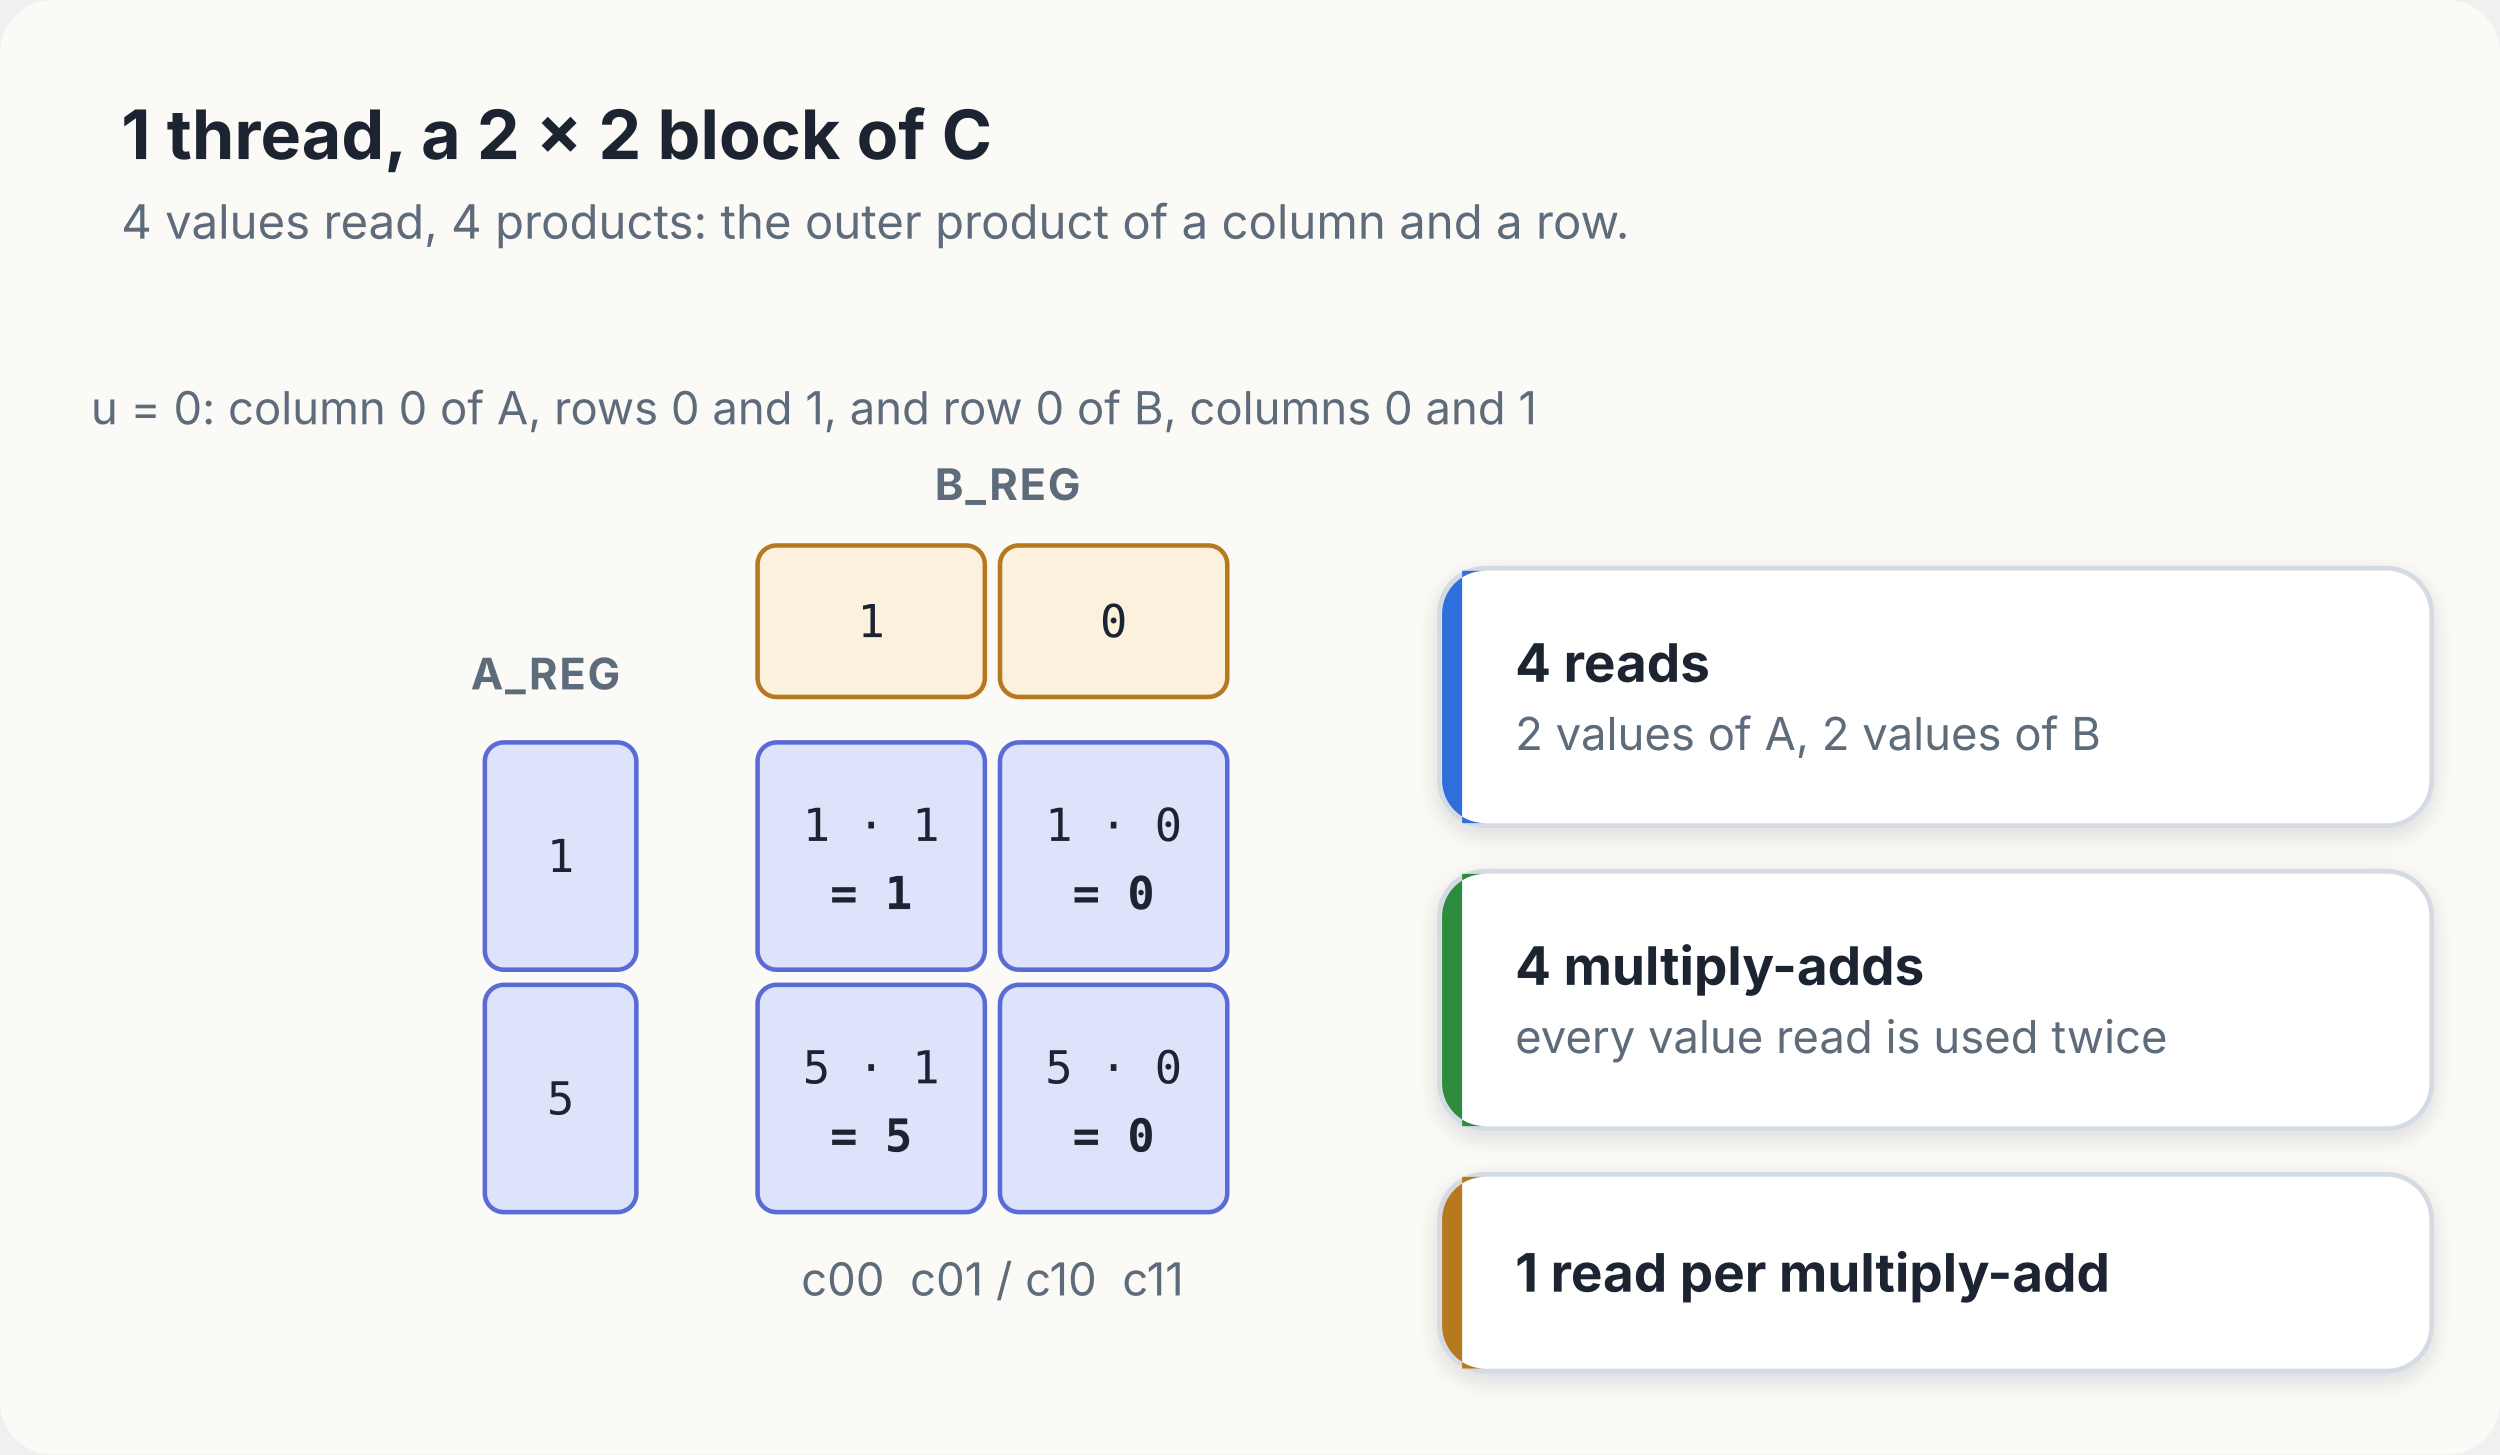
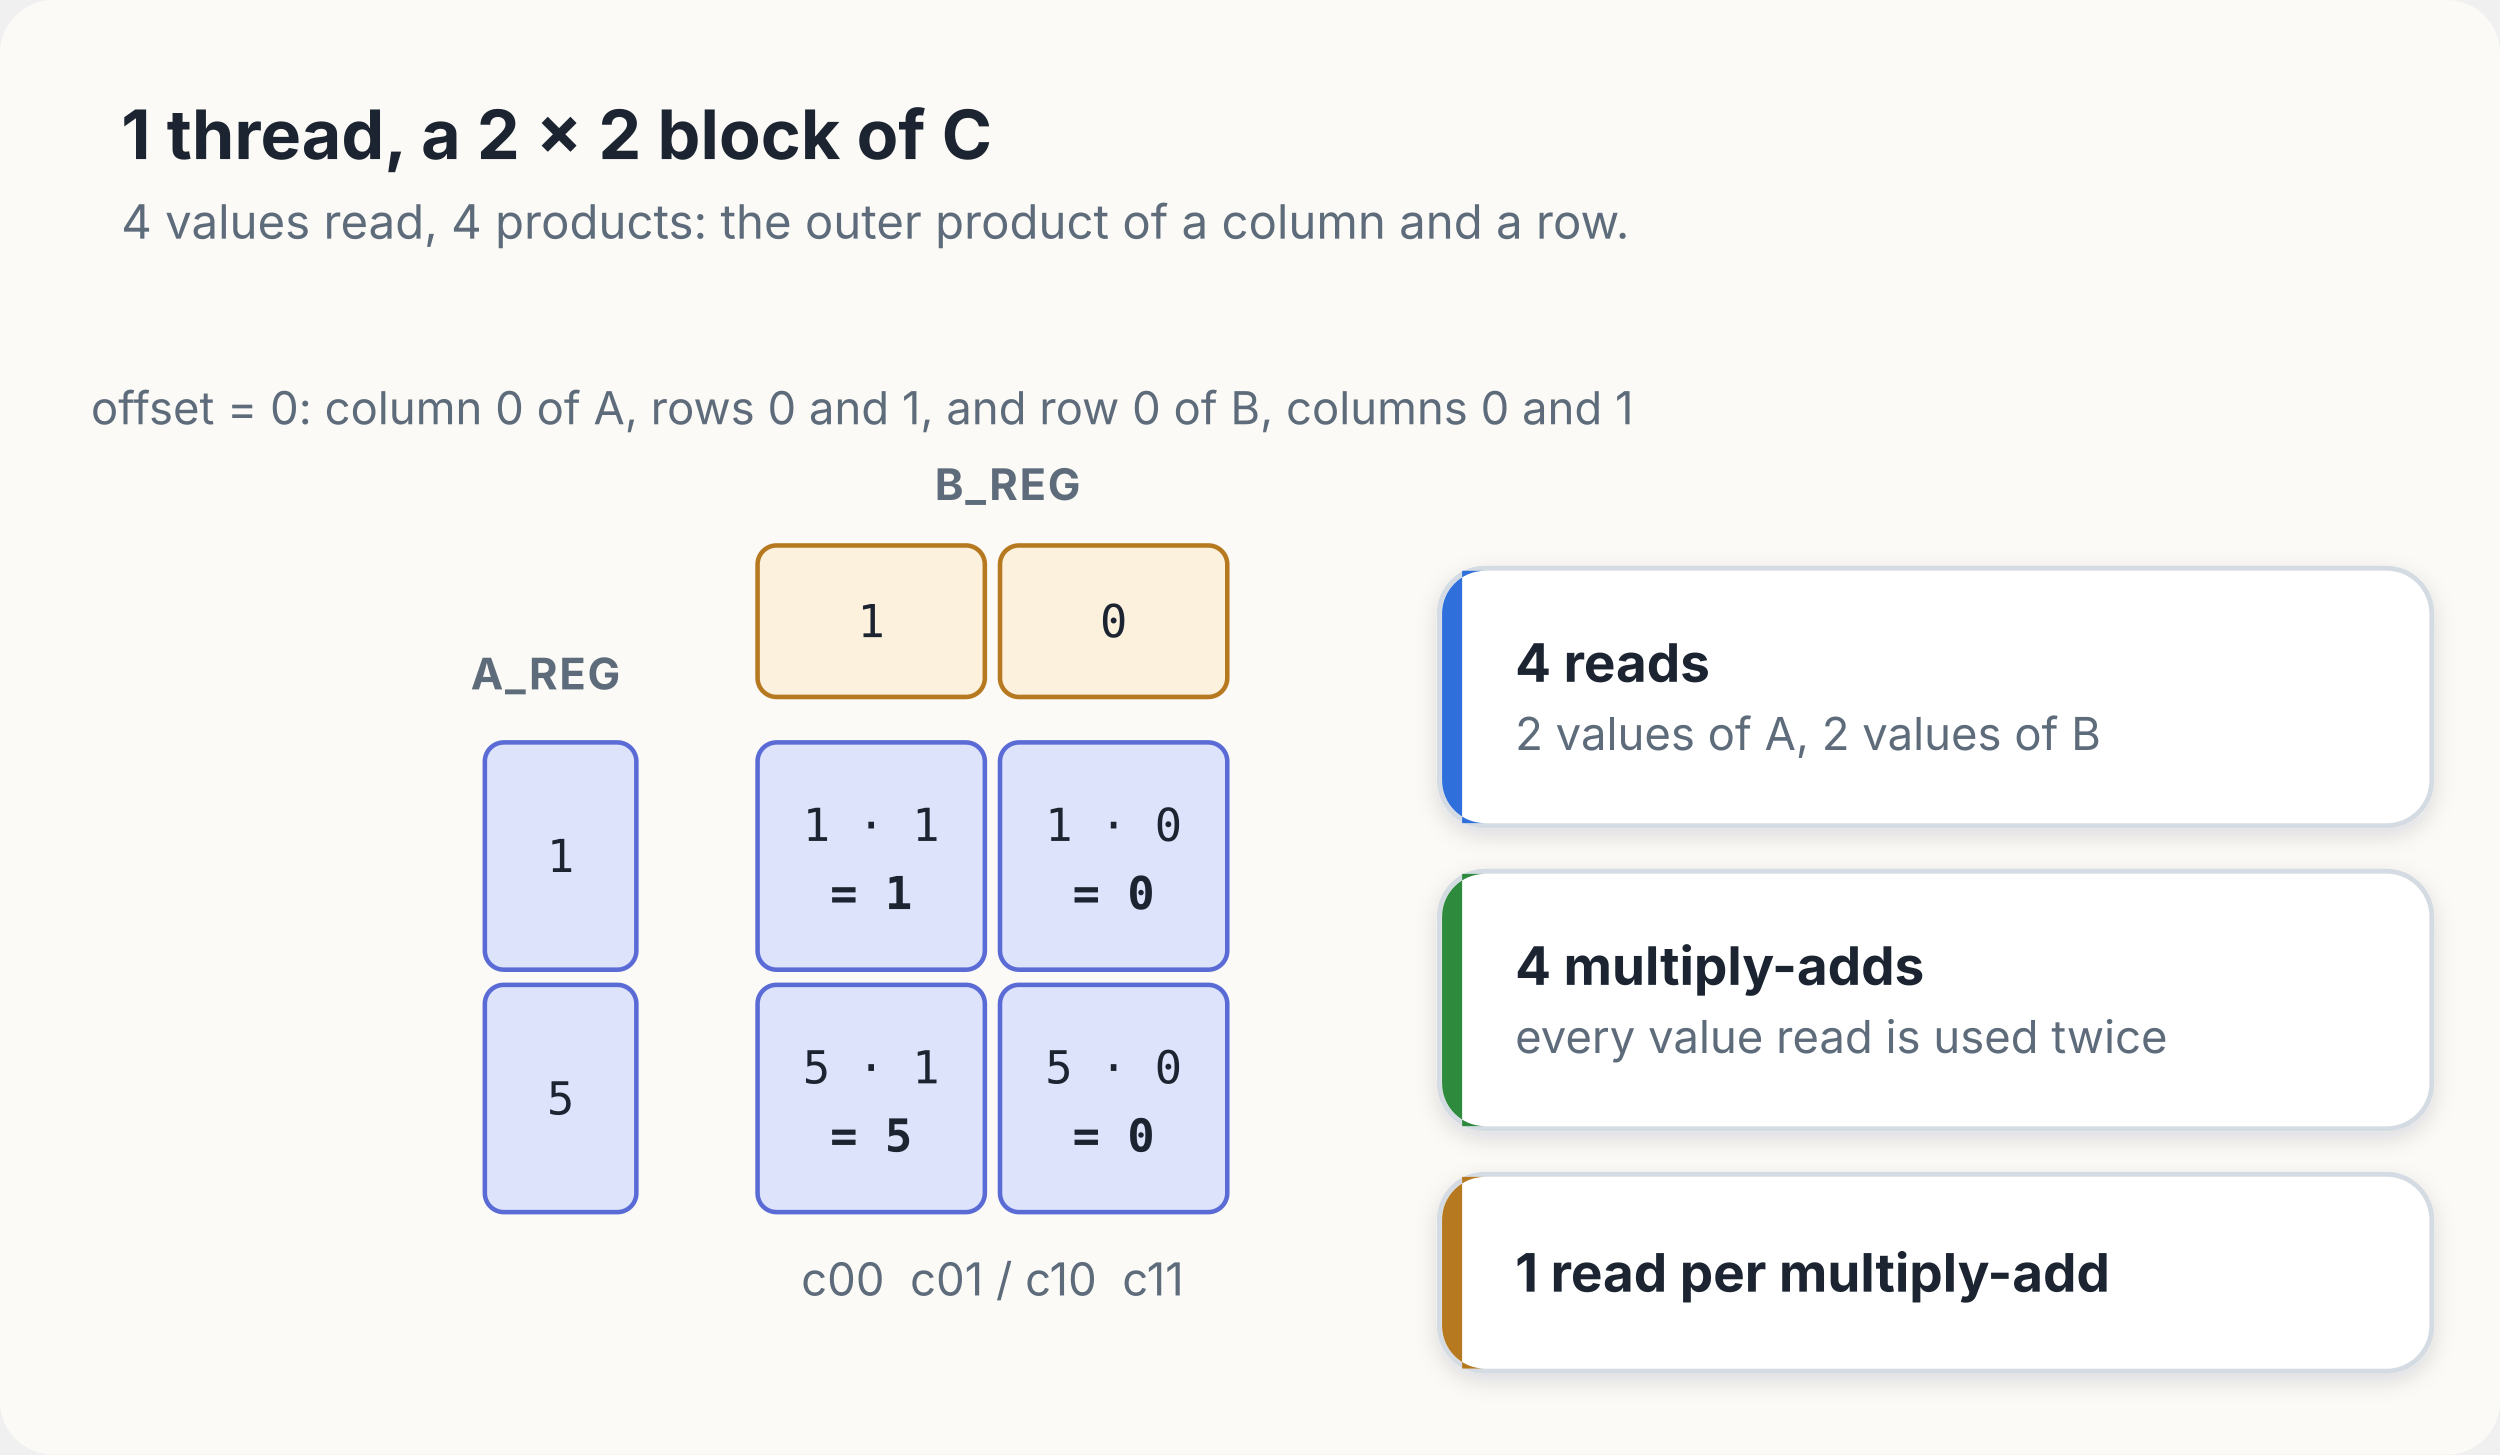
- <svg xmlns="http://www.w3.org/2000/svg" viewBox="0 0 660 384" width="660" height="384" role="img" aria-label="For u = 0, the values 1 and 5 from column 0 of A run down the left, and the values 1 and 0 from row 0 of B run across the top. The 4 cells hold the products 1 times 1 = 1, 1 times 0 = 0, 5 times 1 = 5 and 5 times 0 = 0, which are added to c00, c01, c10 and c11. Cards: 4 reads, 2 values of A and 2 of B; 4 multiply-adds, every value read is used twice; 1 read per multiply-add.">
+ <svg xmlns="http://www.w3.org/2000/svg" viewBox="0 0 660 384" width="660" height="384" role="img" aria-label="For offset = 0, the values 1 and 5 from column 0 of A run down the left, and the values 1 and 0 from row 0 of B run across the top. The 4 cells hold the products 1 times 1 = 1, 1 times 0 = 0, 5 times 1 = 5 and 5 times 0 = 0, which are added to c00, c01, c10 and c11. Cards: 4 reads, 2 values of A and 2 of B; 4 multiply-adds, every value read is used twice; 1 read per multiply-add.">
  <style>
    text { font-family: Inter, "Segoe UI", "Helvetica Neue", Helvetica, Arial, sans-serif; fill: #1B2430; }
    .title { font-size: 18px; font-weight: 650; }
    .lede { font-size: 12.5px; fill: #5D6B7A; }
    .name { font-size: 14px; font-weight: 650; }
    .sub { font-size: 12px; fill: #5D6B7A; }
    .note { font-size: 12px; fill: #5D6B7A; }
    .tab { font-size: 11.5px; font-weight: 650; letter-spacing: 0.04em; fill: #5D6B7A; }
    .mono { font-family: "JetBrains Mono", "SF Mono", Menlo, Consolas, monospace; font-size: 12px; }
    .dim { fill: #8794A3; }
    .strong { font-weight: 700; }
    .trap { fill: #CF4526; font-weight: 700; }
    .pill { font-size: 11px; font-weight: 600; }
    .wire { fill: none; stroke: #3F5873; stroke-width: 1.8; stroke-linecap: round; stroke-linejoin: round; }
    .wire.danger { stroke: #CF4526; stroke-dasharray: 6 5; }
    .wire.idle { stroke: #7F8EA0; stroke-dasharray: 2 5; }
  </style>
  <defs>
    <filter id="lift" x="-10%" y="-10%" width="120%" height="135%">
      <feDropShadow dx="0" dy="2" stdDeviation="3" flood-color="#1B2430" flood-opacity="0.13" />
    </filter>
    <linearGradient id="thor-body" x1="0" y1="0" x2="0" y2="1">
      <stop offset="0" stop-color="#C6CCD5" />
      <stop offset="1" stop-color="#979EA9" />
    </linearGradient>
    <linearGradient id="switch-body" x1="0" y1="0" x2="0" y2="1">
      <stop offset="0" stop-color="#3B4656" />
      <stop offset="1" stop-color="#232B37" />
    </linearGradient>
    <marker id="head" viewBox="0 0 10 10" refX="8.5" refY="5" markerUnits="userSpaceOnUse" markerWidth="11" markerHeight="11" orient="auto">
      <path d="M0.5,1 L9,5 L0.5,9 Z" fill="#3F5873" />
    </marker>
    <marker id="head-danger" viewBox="0 0 10 10" refX="8.5" refY="5" markerUnits="userSpaceOnUse" markerWidth="11" markerHeight="11" orient="auto">
      <path d="M0.5,1 L9,5 L0.5,9 Z" fill="#CF4526" />
    </marker>
    <marker id="head-idle" viewBox="0 0 10 10" refX="8.5" refY="5" markerUnits="userSpaceOnUse" markerWidth="11" markerHeight="11" orient="auto">
      <path d="M0.5,1 L9,5 L0.5,9 Z" fill="#7F8EA0" />
    </marker>
  </defs>
  <rect width="660" height="384" rx="14" fill="#FBFAF6" />
  <text x="32.0" y="42.0" class="title" text-anchor="start" xml:space="preserve">1 thread, a 2 × 2 block of C</text>
  <text x="32.0" y="63.0" class="lede" text-anchor="start" xml:space="preserve">4 values read, 4 products: the outer product of a column and a row.</text>
-   <text x="24.0" y="112.0" class="note" text-anchor="start" xml:space="preserve">u = 0: column 0 of A, rows 0 and 1, and row 0 of B, columns 0 and 1</text>
+   <text x="24.0" y="112.0" class="note" text-anchor="start" xml:space="preserve">offset = 0: column 0 of A, rows 0 and 1, and row 0 of B, columns 0 and 1</text>
  <text x="144.0" y="182.0" class="tab" text-anchor="middle" style="fill:#5D6B7A" xml:space="preserve">A_REG</text>
  <text x="266.0" y="132.0" class="tab" text-anchor="middle" style="fill:#5D6B7A" xml:space="preserve">B_REG</text>
  <rect x="128.0" y="196.0" width="40.0" height="60.0" rx="5" fill="#DDE3FB" stroke="#5B6BD6" stroke-width="1.2" />
  <text x="148.0" y="230.2" class="mono" text-anchor="middle" style="fill:#1B2430" xml:space="preserve">1</text>
  <rect x="128.0" y="260.0" width="40.0" height="60.0" rx="5" fill="#DDE3FB" stroke="#5B6BD6" stroke-width="1.2" />
  <text x="148.0" y="294.2" class="mono" text-anchor="middle" style="fill:#1B2430" xml:space="preserve">5</text>
  <rect x="200.0" y="144.0" width="60.0" height="40.0" rx="5" fill="#FBF1DC" stroke="#B7791F" stroke-width="1.2" />
  <text x="230.0" y="168.2" class="mono" text-anchor="middle" style="fill:#1B2430" xml:space="preserve">1</text>
  <rect x="264.0" y="144.0" width="60.0" height="40.0" rx="5" fill="#FBF1DC" stroke="#B7791F" stroke-width="1.2" />
  <text x="294.0" y="168.2" class="mono" text-anchor="middle" style="fill:#1B2430" xml:space="preserve">0</text>
  <rect x="200.0" y="196.0" width="60.0" height="60.0" rx="5" fill="#DDE3FB" stroke="#5B6BD6" stroke-width="1.2" />
  <text x="230.0" y="222.0" class="mono" text-anchor="middle" xml:space="preserve">1 · 1</text>
  <text x="230.0" y="240.0" class="mono strong" text-anchor="middle" xml:space="preserve">= 1</text>
  <rect x="264.0" y="196.0" width="60.0" height="60.0" rx="5" fill="#DDE3FB" stroke="#5B6BD6" stroke-width="1.2" />
  <text x="294.0" y="222.0" class="mono" text-anchor="middle" xml:space="preserve">1 · 0</text>
  <text x="294.0" y="240.0" class="mono strong" text-anchor="middle" xml:space="preserve">= 0</text>
  <rect x="200.0" y="260.0" width="60.0" height="60.0" rx="5" fill="#DDE3FB" stroke="#5B6BD6" stroke-width="1.2" />
  <text x="230.0" y="286.0" class="mono" text-anchor="middle" xml:space="preserve">5 · 1</text>
  <text x="230.0" y="304.0" class="mono strong" text-anchor="middle" xml:space="preserve">= 5</text>
  <rect x="264.0" y="260.0" width="60.0" height="60.0" rx="5" fill="#DDE3FB" stroke="#5B6BD6" stroke-width="1.2" />
  <text x="294.0" y="286.0" class="mono" text-anchor="middle" xml:space="preserve">5 · 0</text>
  <text x="294.0" y="304.0" class="mono strong" text-anchor="middle" xml:space="preserve">= 0</text>
  <text x="262.0" y="342.0" class="note" text-anchor="middle" style="fill:#5D6B7A" xml:space="preserve">c00  c01 / c10  c11</text>
  <rect x="380" y="150" width="262" height="68" rx="12" fill="#FFFFFF" stroke="#D5DBE3" stroke-width="1.3" filter="url(#lift)" />
  <path d="M392,150.7 H386 V217.3 H392 A11.3,11.3 0 0 1 380.7,206 V162 A11.3,11.3 0 0 1 392,150.7 Z" fill="#2F6FDB" />
  <text x="400.0" y="180.0" class="name" text-anchor="start" xml:space="preserve">4 reads</text>
  <text x="400.0" y="198.0" class="sub" text-anchor="start" xml:space="preserve">2 values of A, 2 values of B</text>
  <rect x="380" y="230" width="262" height="68" rx="12" fill="#FFFFFF" stroke="#D5DBE3" stroke-width="1.3" filter="url(#lift)" />
  <path d="M392,230.7 H386 V297.3 H392 A11.3,11.3 0 0 1 380.7,286 V242 A11.3,11.3 0 0 1 392,230.7 Z" fill="#2E8B3D" />
  <text x="400.0" y="260.0" class="name" text-anchor="start" xml:space="preserve">4 multiply-adds</text>
  <text x="400.0" y="278.0" class="sub" text-anchor="start" xml:space="preserve">every value read is used twice</text>
  <rect x="380" y="310" width="262" height="52" rx="12" fill="#FFFFFF" stroke="#D5DBE3" stroke-width="1.3" filter="url(#lift)" />
  <path d="M392,310.7 H386 V361.3 H392 A11.3,11.3 0 0 1 380.7,350 V322 A11.3,11.3 0 0 1 392,310.7 Z" fill="#B7791F" />
  <text x="400.0" y="341.0" class="name" text-anchor="start" xml:space="preserve">1 read per multiply-add</text>
</svg>
